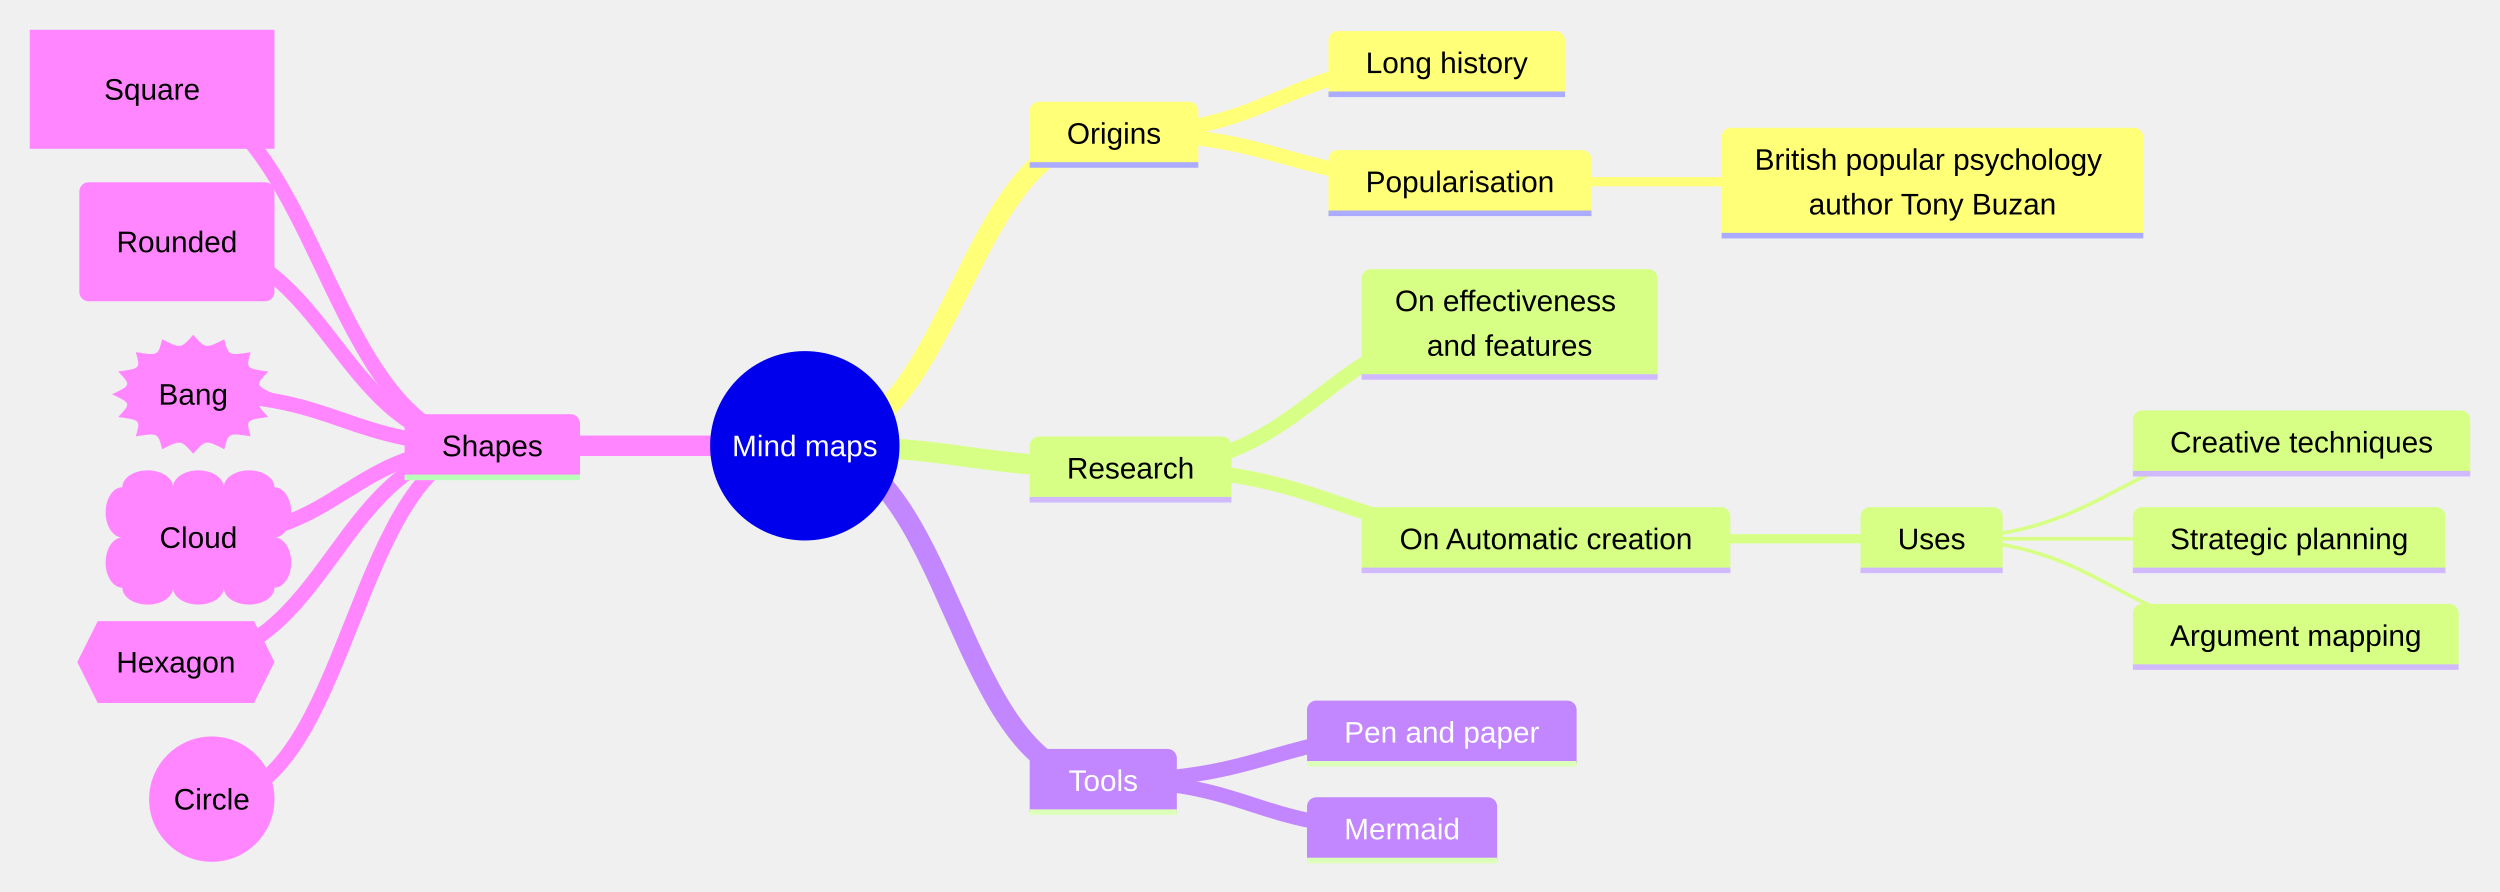
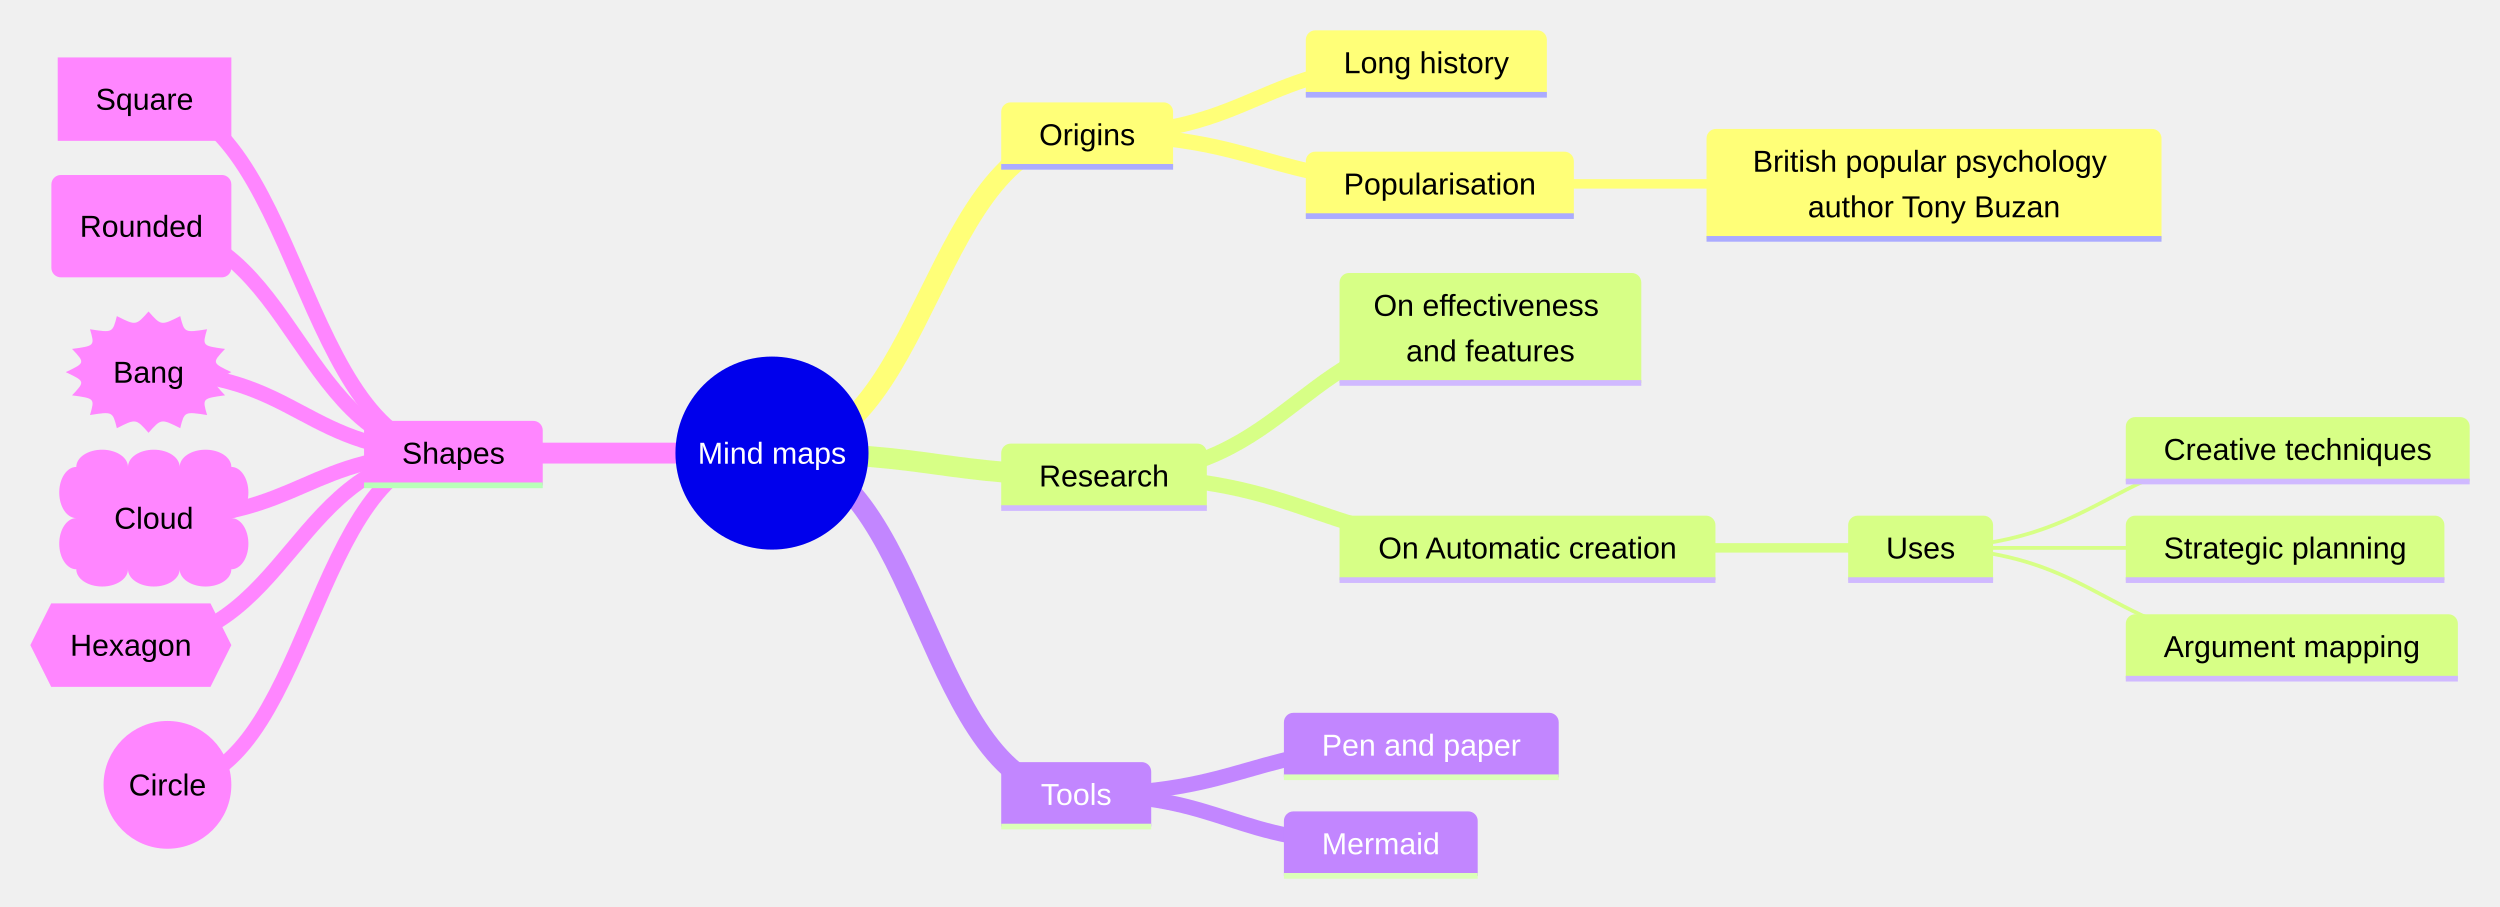
- <svg xmlns="http://www.w3.org/2000/svg" id="my-svg" width="100%" class="mindmap" style="max-width: 1344.27px; background-color: white;" viewBox="-432.759 -239.702 1344.27 479.404" role="graphics-document document" aria-roledescription="mindmap">
+ <svg xmlns="http://www.w3.org/2000/svg" id="my-svg" width="100%" class="mindmap" style="max-width: 1318.718px; background-color: white;" viewBox="-407.207 -239 1318.718 478" role="graphics-document document" aria-roledescription="mindmap">
  <style>#my-svg{font-family:"trebuchet ms", verdana, arial, sans-serif;font-size:16px;}#my-svg text{font-family:"trebuchet ms", verdana, arial, sans-serif;}</style>
  <g>
    <g class="mindmap-edges">
      <path class="edge section-edge-0 edge-depth-1" d="M0,0C83.128,0,83.128,-168,166.255,-168" fill="none" stroke="#ffff78" stroke-width="11" />
      <path class="edge section-edge-0 edge-depth-2" d="M166.255,-168C255.711,-168,255.711,-206,345.167,-206" fill="none" stroke="#ffff78" stroke-width="8" />
      <path class="edge section-edge-0 edge-depth-2" d="M166.255,-168C259.267,-168,259.267,-142,352.279,-142" fill="none" stroke="#ffff78" stroke-width="8" />
-       <path class="edge section-edge-0 edge-depth-3" d="M352.279,-142C479.307,-142,479.307,-142,606.335,-142" fill="none" stroke="#ffff78" stroke-width="5" />
+       <path class="edge section-edge-0 edge-depth-3" d="M352.279,-142C482.623,-142,482.623,-142,612.967,-142" fill="none" stroke="#ffff78" stroke-width="5" />
      <path class="edge section-edge-1 edge-depth-1" d="M0,0C87.576,0,87.576,12,175.151,12" fill="none" stroke="#d7ff86" stroke-width="11" />
      <path class="edge section-edge-1 edge-depth-2" d="M175.151,12C277.059,12,277.059,-66,378.967,-66" fill="none" stroke="#d7ff86" stroke-width="8" />
      <path class="edge section-edge-1 edge-depth-2" d="M175.151,12C286.839,12,286.839,50,398.527,50" fill="none" stroke="#d7ff86" stroke-width="8" />
      <path class="edge section-edge-1 edge-depth-3" d="M398.527,50C502.211,50,502.211,50,605.895,50" fill="none" stroke="#d7ff86" stroke-width="5" />
      <path class="edge section-edge-1 edge-depth-4" d="M605.895,50C705.355,50,705.355,-2,804.815,-2" fill="none" stroke="#d7ff86" stroke-width="2" />
      <path class="edge section-edge-1 edge-depth-4" d="M605.895,50C702.023,50,702.023,50,798.151,50" fill="none" stroke="#d7ff86" stroke-width="2" />
      <path class="edge section-edge-1 edge-depth-4" d="M605.895,50C703.799,50,703.799,102,801.703,102" fill="none" stroke="#d7ff86" stroke-width="2" />
      <path class="edge section-edge-2 edge-depth-1" d="M0,0C80.24,0,80.24,180,160.479,180" fill="none" stroke="#c286ff" stroke-width="11" />
      <path class="edge section-edge-2 edge-depth-2" d="M160.479,180C251.499,180,251.499,154,342.519,154" fill="none" stroke="#c286ff" stroke-width="8" />
      <path class="edge section-edge-2 edge-depth-2" d="M160.479,180C240.815,180,240.815,206,321.151,206" fill="none" stroke="#c286ff" stroke-width="8" />
      <path class="edge section-edge-3 edge-depth-1" d="M0,0C-84.024,0,-84.024,0,-168.047,0" fill="none" stroke="#ff86ff" stroke-width="11" />
-       <path class="edge section-edge-3 edge-depth-2" d="M-168.047,0C-259.507,0,-259.507,-191.702,-350.967,-191.702" fill="none" stroke="#ff86ff" stroke-width="8" />
-       <path class="edge section-edge-3 edge-depth-2" d="M-168.047,0C-252.843,0,-252.843,-109.702,-337.639,-109.702" fill="none" stroke="#ff86ff" stroke-width="8" />
-       <path class="edge section-edge-3 edge-depth-2" d="M-168.047,0C-248.451,0,-248.451,-27.702,-328.855,-27.702" fill="none" stroke="#ff86ff" stroke-width="8" />
-       <path class="edge section-edge-3 edge-depth-2" d="M-168.047,0C-247.059,0,-247.059,49.298,-326.071,49.298" fill="none" stroke="#ff86ff" stroke-width="8" />
-       <path class="edge section-edge-3 edge-depth-2" d="M-168.047,0C-253.119,0,-253.119,116.298,-338.191,116.298" fill="none" stroke="#ff86ff" stroke-width="8" />
-       <path class="edge section-edge-3 edge-depth-2" d="M-168.047,0C-243.462,0,-243.462,190,-318.877,190" fill="none" stroke="#ff86ff" stroke-width="8" />
+       <path class="edge section-edge-3 edge-depth-2" d="M-168.047,0C-249.507,0,-249.507,-186.702,-330.967,-186.702" fill="none" stroke="#ff86ff" stroke-width="8" />
+       <path class="edge section-edge-3 edge-depth-2" d="M-168.047,0C-250.343,0,-250.343,-119.702,-332.639,-119.702" fill="none" stroke="#ff86ff" stroke-width="8" />
+       <path class="edge section-edge-3 edge-depth-2" d="M-168.047,0C-248.451,0,-248.451,-42.702,-328.855,-42.702" fill="none" stroke="#ff86ff" stroke-width="8" />
+       <path class="edge section-edge-3 edge-depth-2" d="M-168.047,0C-247.059,0,-247.059,34.298,-326.071,34.298" fill="none" stroke="#ff86ff" stroke-width="8" />
+       <path class="edge section-edge-3 edge-depth-2" d="M-168.047,0C-253.119,0,-253.119,101.298,-338.191,101.298" fill="none" stroke="#ff86ff" stroke-width="8" />
+       <path class="edge section-edge-3 edge-depth-2" d="M-168.047,0C-243.462,0,-243.462,175,-318.877,175" fill="none" stroke="#ff86ff" stroke-width="8" />
    </g>
    <g class="mindmap-nodes">
      <g class="mindmap-node section-root">
        <circle cx="0" cy="0" r="50.919" fill="#0000ec" stroke="none" />
        <text x="0" y="5.6" text-anchor="middle" font-size="16" fill="#ffffff">Mind maps</text>
      </g>
      <g class="mindmap-node section-0">
        <path class="node-bkg node-no-border" d="M120.919,-151L120.919,-180C120.919,-182.761,123.158,-185,125.919,-185L206.591,-185C209.353,-185,211.591,-182.761,211.591,-180L211.591,-151Z" fill="#ffff78" stroke="none" />
        <path d="M120.919,-151L211.591,-151" fill="none" stroke="#ababff" stroke-width="3" />
        <text x="166.255" y="-162.4" text-anchor="middle" font-size="16" fill="#000000">Origins</text>
      </g>
      <g class="mindmap-node section-0">
        <path class="node-bkg node-no-border" d="M281.591,-189L281.591,-218C281.591,-220.761,283.83,-223,286.591,-223L403.743,-223C406.505,-223,408.743,-220.761,408.743,-218L408.743,-189Z" fill="#ffff78" stroke="none" />
        <path d="M281.591,-189L408.743,-189" fill="none" stroke="#ababff" stroke-width="3" />
        <text x="345.167" y="-200.4" text-anchor="middle" font-size="16" fill="#000000">Long history</text>
      </g>
      <g class="mindmap-node section-0">
        <path class="node-bkg node-no-border" d="M281.591,-125L281.591,-154C281.591,-156.761,283.83,-159,286.591,-159L417.967,-159C420.729,-159,422.967,-156.761,422.967,-154L422.967,-125Z" fill="#ffff78" stroke="none" />
        <path d="M281.591,-125L422.967,-125" fill="none" stroke="#ababff" stroke-width="3" />
        <text x="352.279" y="-136.4" text-anchor="middle" font-size="16" fill="#000000">Popularisation</text>
      </g>
      <g class="mindmap-node section-0">
-         <path class="node-bkg node-no-border" d="M492.967,-113L492.967,-166C492.967,-168.761,495.206,-171,497.967,-171L714.703,-171C717.465,-171,719.703,-168.761,719.703,-166L719.703,-113Z" fill="#ffff78" stroke="none" />
-         <path d="M492.967,-113L719.703,-113" fill="none" stroke="#ababff" stroke-width="3" />
-         <text x="606.335" y="-148.4" text-anchor="middle" font-size="16" fill="#000000">
-           <tspan x="606.335" y="-148.4">British popular psychology</tspan>
-           <tspan x="606.335" y="-124.4">author Tony Buzan</tspan>
+         <path class="node-bkg node-no-border" d="M492.967,-113L492.967,-166C492.967,-168.761,495.206,-171,497.967,-171L727.967,-171C730.729,-171,732.967,-168.761,732.967,-166L732.967,-113Z" fill="#ffff78" stroke="none" />
+         <path d="M492.967,-113L732.967,-113" fill="none" stroke="#ababff" stroke-width="3" />
+         <text x="612.967" y="-148.4" text-anchor="middle" font-size="16" fill="#000000">
+           <tspan x="612.967" y="-148.4">British popular psychology</tspan>
+           <tspan x="612.967" y="-124.4">author Tony Buzan</tspan>
        </text>
      </g>
      <g class="mindmap-node section-1">
        <path class="node-bkg node-no-border" d="M120.919,29L120.919,0C120.919,-2.761,123.158,-5,125.919,-5L224.383,-5C227.145,-5,229.383,-2.761,229.383,0L229.383,29Z" fill="#d7ff86" stroke="none" />
        <path d="M120.919,29L229.383,29" fill="none" stroke="#d0b9ff" stroke-width="3" />
        <text x="175.151" y="17.6" text-anchor="middle" font-size="16" fill="#000000">Research</text>
      </g>
      <g class="mindmap-node section-1">
        <path class="node-bkg node-no-border" d="M299.383,-37L299.383,-90C299.383,-92.761,301.622,-95,304.383,-95L453.551,-95C456.313,-95,458.551,-92.761,458.551,-90L458.551,-37Z" fill="#d7ff86" stroke="none" />
        <path d="M299.383,-37L458.551,-37" fill="none" stroke="#d0b9ff" stroke-width="3" />
        <text x="378.967" y="-72.4" text-anchor="middle" font-size="16" fill="#000000">
          <tspan x="378.967" y="-72.4">On effectiveness</tspan>
          <tspan x="378.967" y="-48.4">and features</tspan>
        </text>
      </g>
      <g class="mindmap-node section-1">
        <path class="node-bkg node-no-border" d="M299.383,67L299.383,38C299.383,35.239,301.622,33,304.383,33L492.671,33C495.433,33,497.671,35.239,497.671,38L497.671,67Z" fill="#d7ff86" stroke="none" />
        <path d="M299.383,67L497.671,67" fill="none" stroke="#d0b9ff" stroke-width="3" />
        <text x="398.527" y="55.6" text-anchor="middle" font-size="16" fill="#000000">On Automatic creation</text>
      </g>
      <g class="mindmap-node section-1">
        <path class="node-bkg node-no-border" d="M567.671,67L567.671,38C567.671,35.239,569.91,33,572.671,33L639.119,33C641.881,33,644.119,35.239,644.119,38L644.119,67Z" fill="#d7ff86" stroke="none" />
        <path d="M567.671,67L644.119,67" fill="none" stroke="#d0b9ff" stroke-width="3" />
        <text x="605.895" y="55.6" text-anchor="middle" font-size="16" fill="#000000">Uses</text>
      </g>
      <g class="mindmap-node section-1">
        <path class="node-bkg node-no-border" d="M714.119,15L714.119,-14C714.119,-16.761,716.358,-19,719.119,-19L890.511,-19C893.273,-19,895.511,-16.761,895.511,-14L895.511,15Z" fill="#d7ff86" stroke="none" />
        <path d="M714.119,15L895.511,15" fill="none" stroke="#d0b9ff" stroke-width="3" />
        <text x="804.815" y="3.6" text-anchor="middle" font-size="16" fill="#000000">Creative techniques</text>
      </g>
      <g class="mindmap-node section-1">
        <path class="node-bkg node-no-border" d="M714.119,67L714.119,38C714.119,35.239,716.358,33,719.119,33L877.183,33C879.945,33,882.183,35.239,882.183,38L882.183,67Z" fill="#d7ff86" stroke="none" />
        <path d="M714.119,67L882.183,67" fill="none" stroke="#d0b9ff" stroke-width="3" />
        <text x="798.151" y="55.6" text-anchor="middle" font-size="16" fill="#000000">Strategic planning</text>
      </g>
      <g class="mindmap-node section-1">
        <path class="node-bkg node-no-border" d="M714.119,119L714.119,90C714.119,87.239,716.358,85,719.119,85L884.287,85C887.049,85,889.287,87.239,889.287,90L889.287,119Z" fill="#d7ff86" stroke="none" />
        <path d="M714.119,119L889.287,119" fill="none" stroke="#d0b9ff" stroke-width="3" />
        <text x="801.703" y="107.6" text-anchor="middle" font-size="16" fill="#000000">Argument mapping</text>
      </g>
      <g class="mindmap-node section-2">
        <path class="node-bkg node-no-border" d="M120.919,197L120.919,168C120.919,165.239,123.158,163,125.919,163L195.039,163C197.801,163,200.039,165.239,200.039,168L200.039,197Z" fill="#c286ff" stroke="none" />
        <path d="M120.919,197L200.039,197" fill="none" stroke="#dcffb9" stroke-width="3" />
        <text x="160.479" y="185.6" text-anchor="middle" font-size="16" fill="#ffffff">Tools</text>
      </g>
      <g class="mindmap-node section-2">
        <path class="node-bkg node-no-border" d="M270.039,171L270.039,142C270.039,139.239,272.278,137,275.039,137L409.999,137C412.761,137,414.999,139.239,414.999,142L414.999,171Z" fill="#c286ff" stroke="none" />
        <path d="M270.039,171L414.999,171" fill="none" stroke="#dcffb9" stroke-width="3" />
        <text x="342.519" y="159.6" text-anchor="middle" font-size="16" fill="#ffffff">Pen and paper</text>
      </g>
      <g class="mindmap-node section-2">
        <path class="node-bkg node-no-border" d="M270.039,223L270.039,194C270.039,191.239,272.278,189,275.039,189L367.263,189C370.025,189,372.263,191.239,372.263,194L372.263,223Z" fill="#c286ff" stroke="none" />
        <path d="M270.039,223L372.263,223" fill="none" stroke="#dcffb9" stroke-width="3" />
        <text x="321.151" y="211.6" text-anchor="middle" font-size="16" fill="#ffffff">Mermaid</text>
      </g>
      <g class="mindmap-node section-3">
        <path class="node-bkg node-no-border" d="M-215.175,17L-215.175,-12C-215.175,-14.761,-212.937,-17,-210.175,-17L-125.919,-17C-123.158,-17,-120.919,-14.761,-120.919,-12L-120.919,17Z" fill="#ff86ff" stroke="none" />
        <path d="M-215.175,17L-120.919,17" fill="none" stroke="#b9ffb9" stroke-width="3" />
        <text x="-168.047" y="5.6" text-anchor="middle" font-size="16" fill="#000000">Shapes</text>
      </g>
      <g class="mindmap-node section-3">
-         <rect x="-416.759" y="-223.702" width="131.584" height="64" fill="#ff86ff" stroke="none" />
-         <text x="-350.967" y="-186.102" text-anchor="middle" font-size="16" fill="#000000">Square</text>
+         <rect x="-376.759" y="-208.702" width="91.584" height="44" fill="#ff86ff" stroke="none" />
+         <text x="-330.967" y="-181.102" text-anchor="middle" font-size="16" fill="#000000">Square</text>
      </g>
      <g class="mindmap-node section-3 urgent">
-         <rect x="-390.103" y="-141.702" width="104.928" height="64" rx="5" ry="5" fill="#ff86ff" stroke="none" />
-         <text x="-337.639" y="-104.102" text-anchor="middle" font-size="16" fill="#000000">Rounded</text>
+         <rect x="-380.103" y="-146.702" width="94.928" height="54" rx="5" ry="5" fill="#ff86ff" stroke="none" />
+         <text x="-332.639" y="-114.102" text-anchor="middle" font-size="16" fill="#000000">Rounded</text>
      </g>
      <g class="mindmap-node section-3">
-         <path d="M-285.175,-27.702C-295.439,-22.833,-295.439,-22.833,-288.5,-15.456C-300.527,-13.835,-300.527,-13.835,-297.969,-5.075C-309.927,-6.949,-309.927,-6.949,-312.14,1.862C-322.208,-3.222,-322.208,-3.222,-328.855,4.298C-335.502,-3.222,-335.502,-3.222,-345.571,1.862C-347.784,-6.949,-347.784,-6.949,-359.742,-5.075C-357.184,-13.835,-357.184,-13.835,-369.21,-15.456C-362.271,-22.833,-362.271,-22.833,-372.535,-27.702C-362.271,-32.572,-362.271,-32.572,-369.21,-39.948C-357.184,-41.569,-357.184,-41.569,-359.742,-50.33C-347.784,-48.456,-347.784,-48.456,-345.571,-57.266C-335.502,-52.183,-335.502,-52.183,-328.855,-59.702C-322.208,-52.183,-322.208,-52.183,-312.14,-57.266C-309.927,-48.456,-309.927,-48.456,-297.969,-50.33C-300.527,-41.569,-300.527,-41.569,-288.5,-39.948C-295.439,-32.572,-295.439,-32.572,-285.175,-27.702Z" fill="#ff86ff" stroke="none" />
-         <text x="-328.855" y="-22.102" text-anchor="middle" font-size="16" fill="#000000">Bang</text>
+         <path d="M-285.175,-42.702C-295.439,-37.833,-295.439,-37.833,-288.5,-30.456C-300.527,-28.835,-300.527,-28.835,-297.969,-20.075C-309.927,-21.949,-309.927,-21.949,-312.14,-13.138C-322.208,-18.222,-322.208,-18.222,-328.855,-10.702C-335.502,-18.222,-335.502,-18.222,-345.571,-13.138C-347.784,-21.949,-347.784,-21.949,-359.742,-20.075C-357.184,-28.835,-357.184,-28.835,-369.21,-30.456C-362.271,-37.833,-362.271,-37.833,-372.535,-42.702C-362.271,-47.572,-362.271,-47.572,-369.21,-54.948C-357.184,-56.569,-357.184,-56.569,-359.742,-65.33C-347.784,-63.456,-347.784,-63.456,-345.571,-72.266C-335.502,-67.183,-335.502,-67.183,-328.855,-74.702C-322.208,-67.183,-322.208,-67.183,-312.14,-72.266C-309.927,-63.456,-309.927,-63.456,-297.969,-65.33C-300.527,-56.569,-300.527,-56.569,-288.5,-54.948C-295.439,-47.572,-295.439,-47.572,-285.175,-42.702Z" fill="#ff86ff" stroke="none" />
+         <text x="-328.855" y="-37.102" text-anchor="middle" font-size="16" fill="#000000">Bang</text>
      </g>
      <g class="mindmap-node section-3">
-         <path d="M-366.967,22.298C-366.967,17.279,-360.864,13.21,-353.335,13.21C-345.806,13.21,-339.703,17.279,-339.703,22.298C-339.703,17.279,-333.6,13.21,-326.071,13.21C-318.542,13.21,-312.439,17.279,-312.439,22.298C-312.439,17.279,-306.336,13.21,-298.807,13.21C-291.278,13.21,-285.175,17.279,-285.175,22.298C-280.205,22.298,-276.175,28.342,-276.175,35.798C-276.175,43.254,-280.205,49.298,-285.175,49.298C-280.205,49.298,-276.175,55.342,-276.175,62.798C-276.175,70.254,-280.205,76.298,-285.175,76.298C-285.175,81.317,-291.278,85.386,-298.807,85.386C-306.336,85.386,-312.439,81.317,-312.439,76.298C-312.439,81.317,-318.542,85.386,-326.071,85.386C-333.6,85.386,-339.703,81.317,-339.703,76.298C-339.703,81.317,-345.806,85.386,-353.335,85.386C-360.864,85.386,-366.967,81.317,-366.967,76.298C-371.938,76.298,-375.967,70.254,-375.967,62.798C-375.967,55.342,-371.938,49.298,-366.967,49.298C-371.938,49.298,-375.967,43.254,-375.967,35.798C-375.967,28.342,-371.938,22.298,-366.967,22.298Z" fill="#ff86ff" stroke="none" />
-         <text x="-326.071" y="54.898" text-anchor="middle" font-size="16" fill="#000000">Cloud</text>
+         <path d="M-366.967,7.298C-366.967,2.279,-360.864,-1.79,-353.335,-1.79C-345.806,-1.79,-339.703,2.279,-339.703,7.298C-339.703,2.279,-333.6,-1.79,-326.071,-1.79C-318.542,-1.79,-312.439,2.279,-312.439,7.298C-312.439,2.279,-306.336,-1.79,-298.807,-1.79C-291.278,-1.79,-285.175,2.279,-285.175,7.298C-280.205,7.298,-276.175,13.342,-276.175,20.798C-276.175,28.254,-280.205,34.298,-285.175,34.298C-280.205,34.298,-276.175,40.342,-276.175,47.798C-276.175,55.254,-280.205,61.298,-285.175,61.298C-285.175,66.317,-291.278,70.386,-298.807,70.386C-306.336,70.386,-312.439,66.317,-312.439,61.298C-312.439,66.317,-318.542,70.386,-326.071,70.386C-333.6,70.386,-339.703,66.317,-339.703,61.298C-339.703,66.317,-345.806,70.386,-353.335,70.386C-360.864,70.386,-366.967,66.317,-366.967,61.298C-371.938,61.298,-375.967,55.254,-375.967,47.798C-375.967,40.342,-371.938,34.298,-366.967,34.298C-371.938,34.298,-375.967,28.254,-375.967,20.798C-375.967,13.342,-371.938,7.298,-366.967,7.298Z" fill="#ff86ff" stroke="none" />
+         <text x="-326.071" y="39.898" text-anchor="middle" font-size="16" fill="#000000">Cloud</text>
      </g>
      <g class="mindmap-node section-3">
-         <path d="M-380.207,94.298L-296.175,94.298L-285.175,116.298L-296.175,138.298L-380.207,138.298L-391.207,116.298Z" fill="#ff86ff" stroke="none" />
-         <text x="-338.191" y="121.898" text-anchor="middle" font-size="16" fill="#000000">Hexagon</text>
+         <path d="M-380.207,79.298L-296.175,79.298L-285.175,101.298L-296.175,123.298L-380.207,123.298L-391.207,101.298Z" fill="#ff86ff" stroke="none" />
+         <text x="-338.191" y="106.898" text-anchor="middle" font-size="16" fill="#000000">Hexagon</text>
      </g>
      <g class="mindmap-node section-3">
-         <circle cx="-318.877" cy="190" r="33.702" fill="#ff86ff" stroke="none" />
-         <text x="-318.877" y="195.6" text-anchor="middle" font-size="16" fill="#000000">Circle</text>
+         <circle cx="-318.877" cy="175" r="33.702" fill="#ff86ff" stroke="none" />
+         <text x="-318.877" y="180.6" text-anchor="middle" font-size="16" fill="#000000">Circle</text>
      </g>
    </g>
  </g>
</svg>
